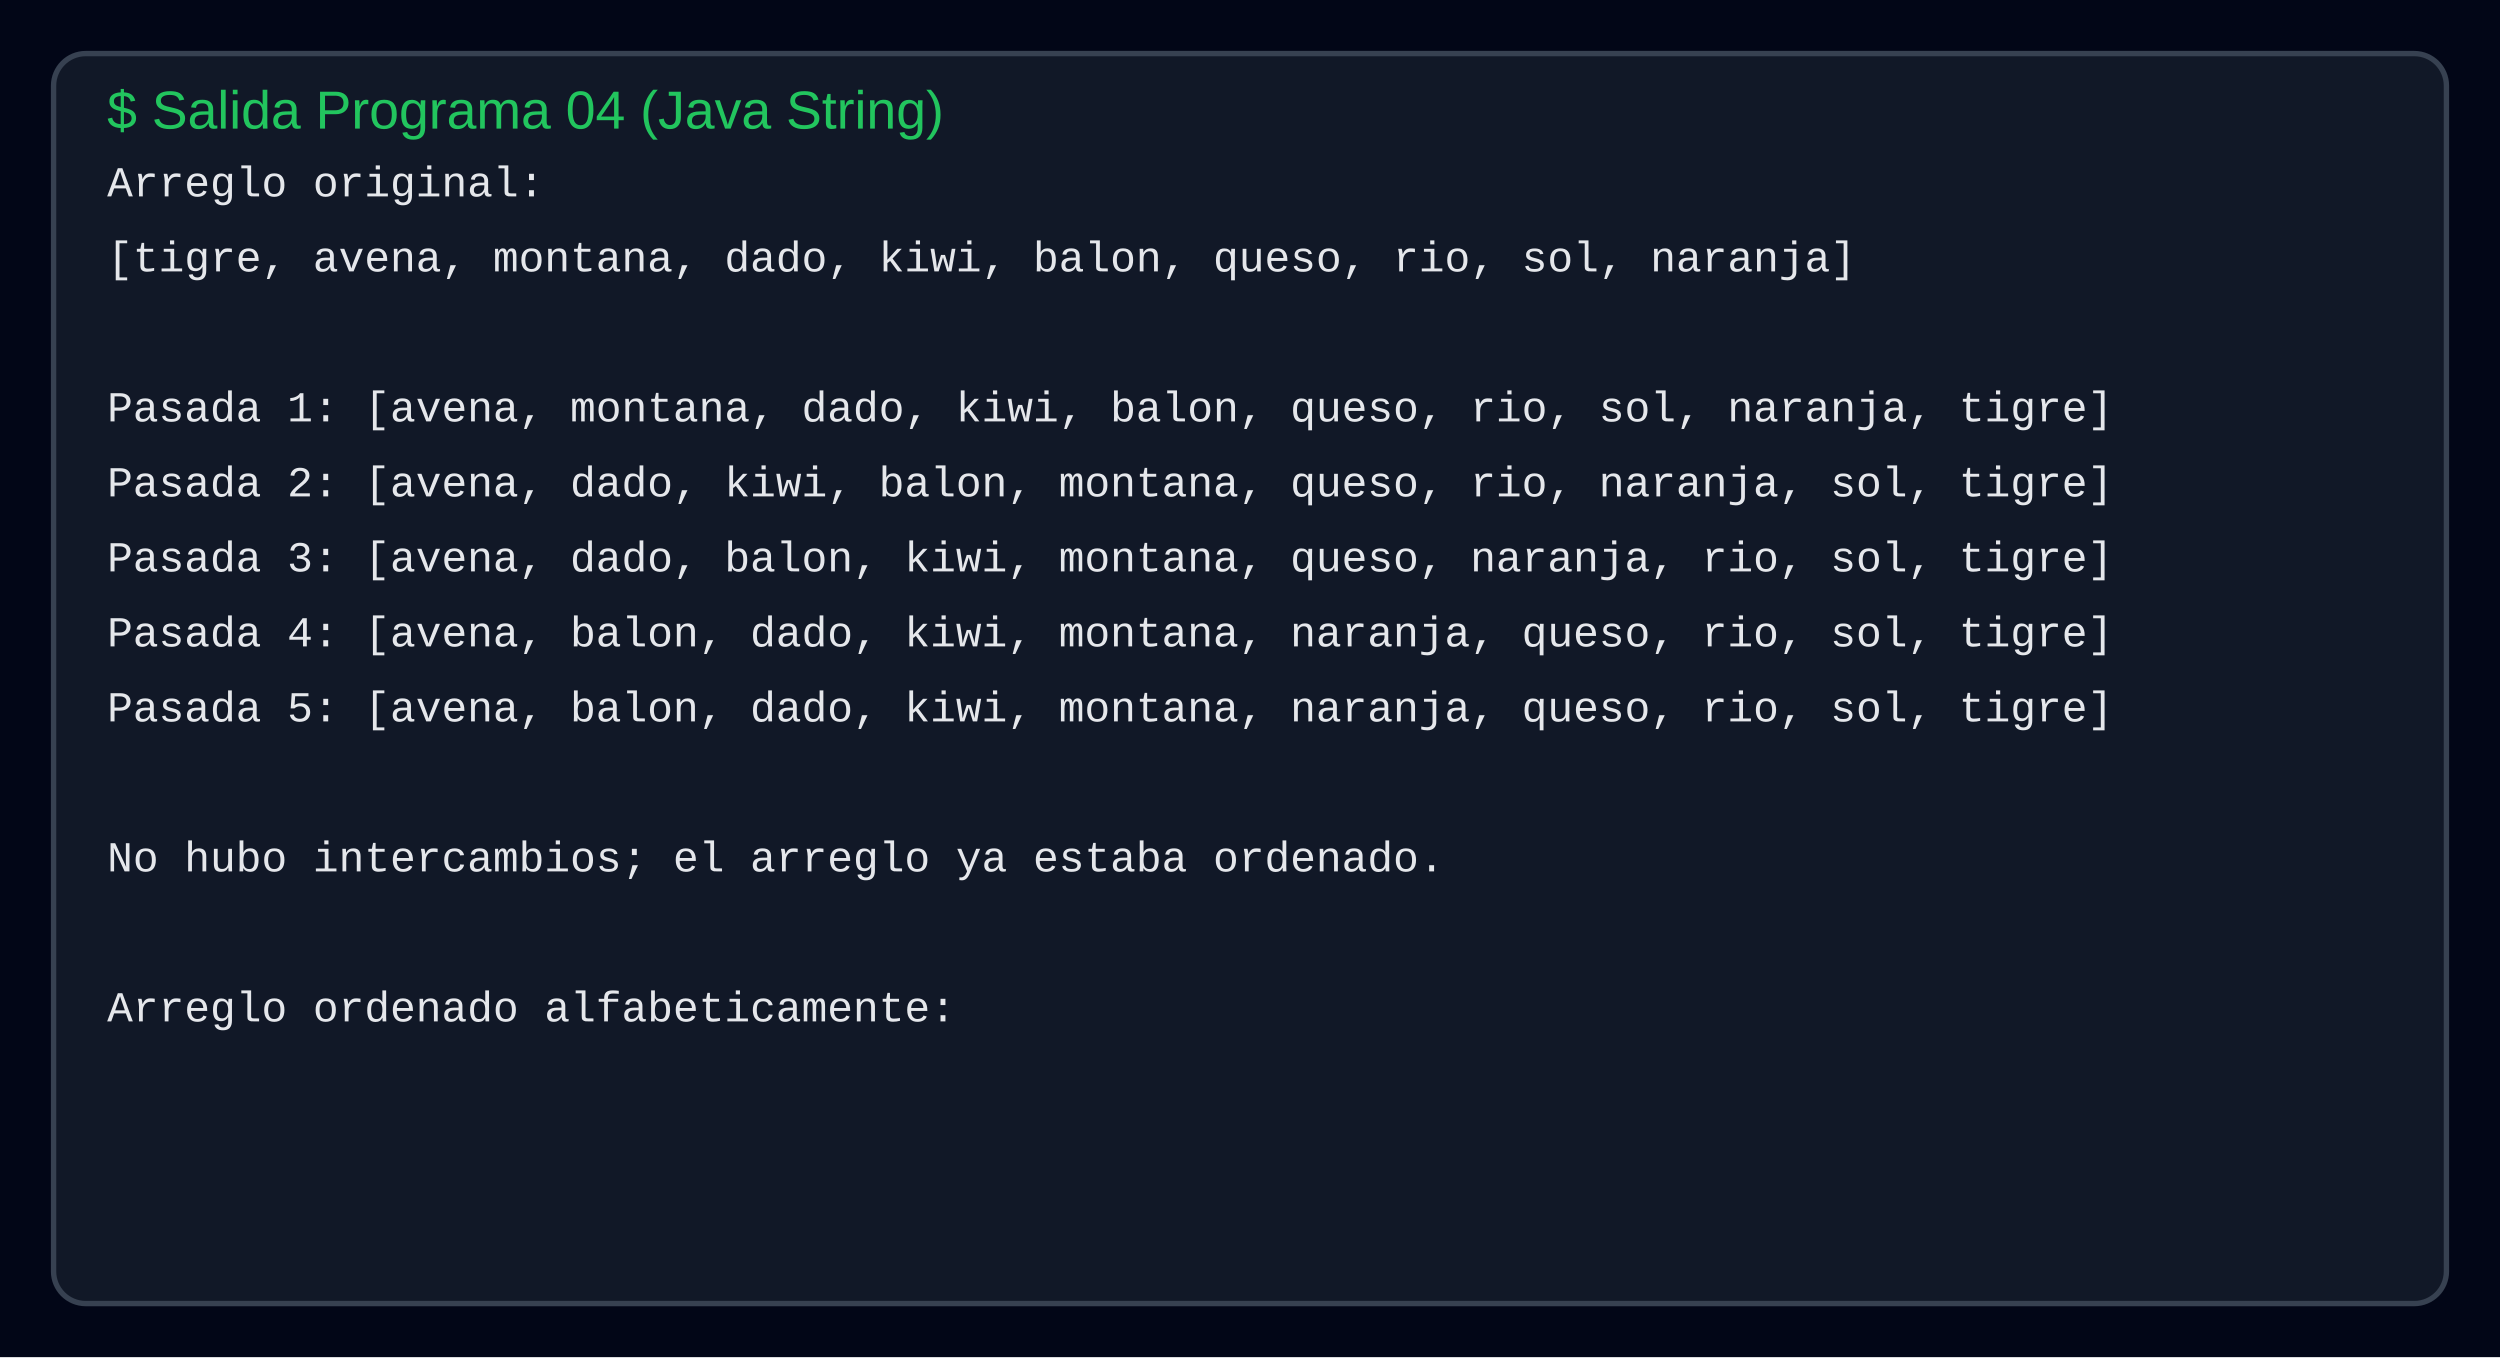
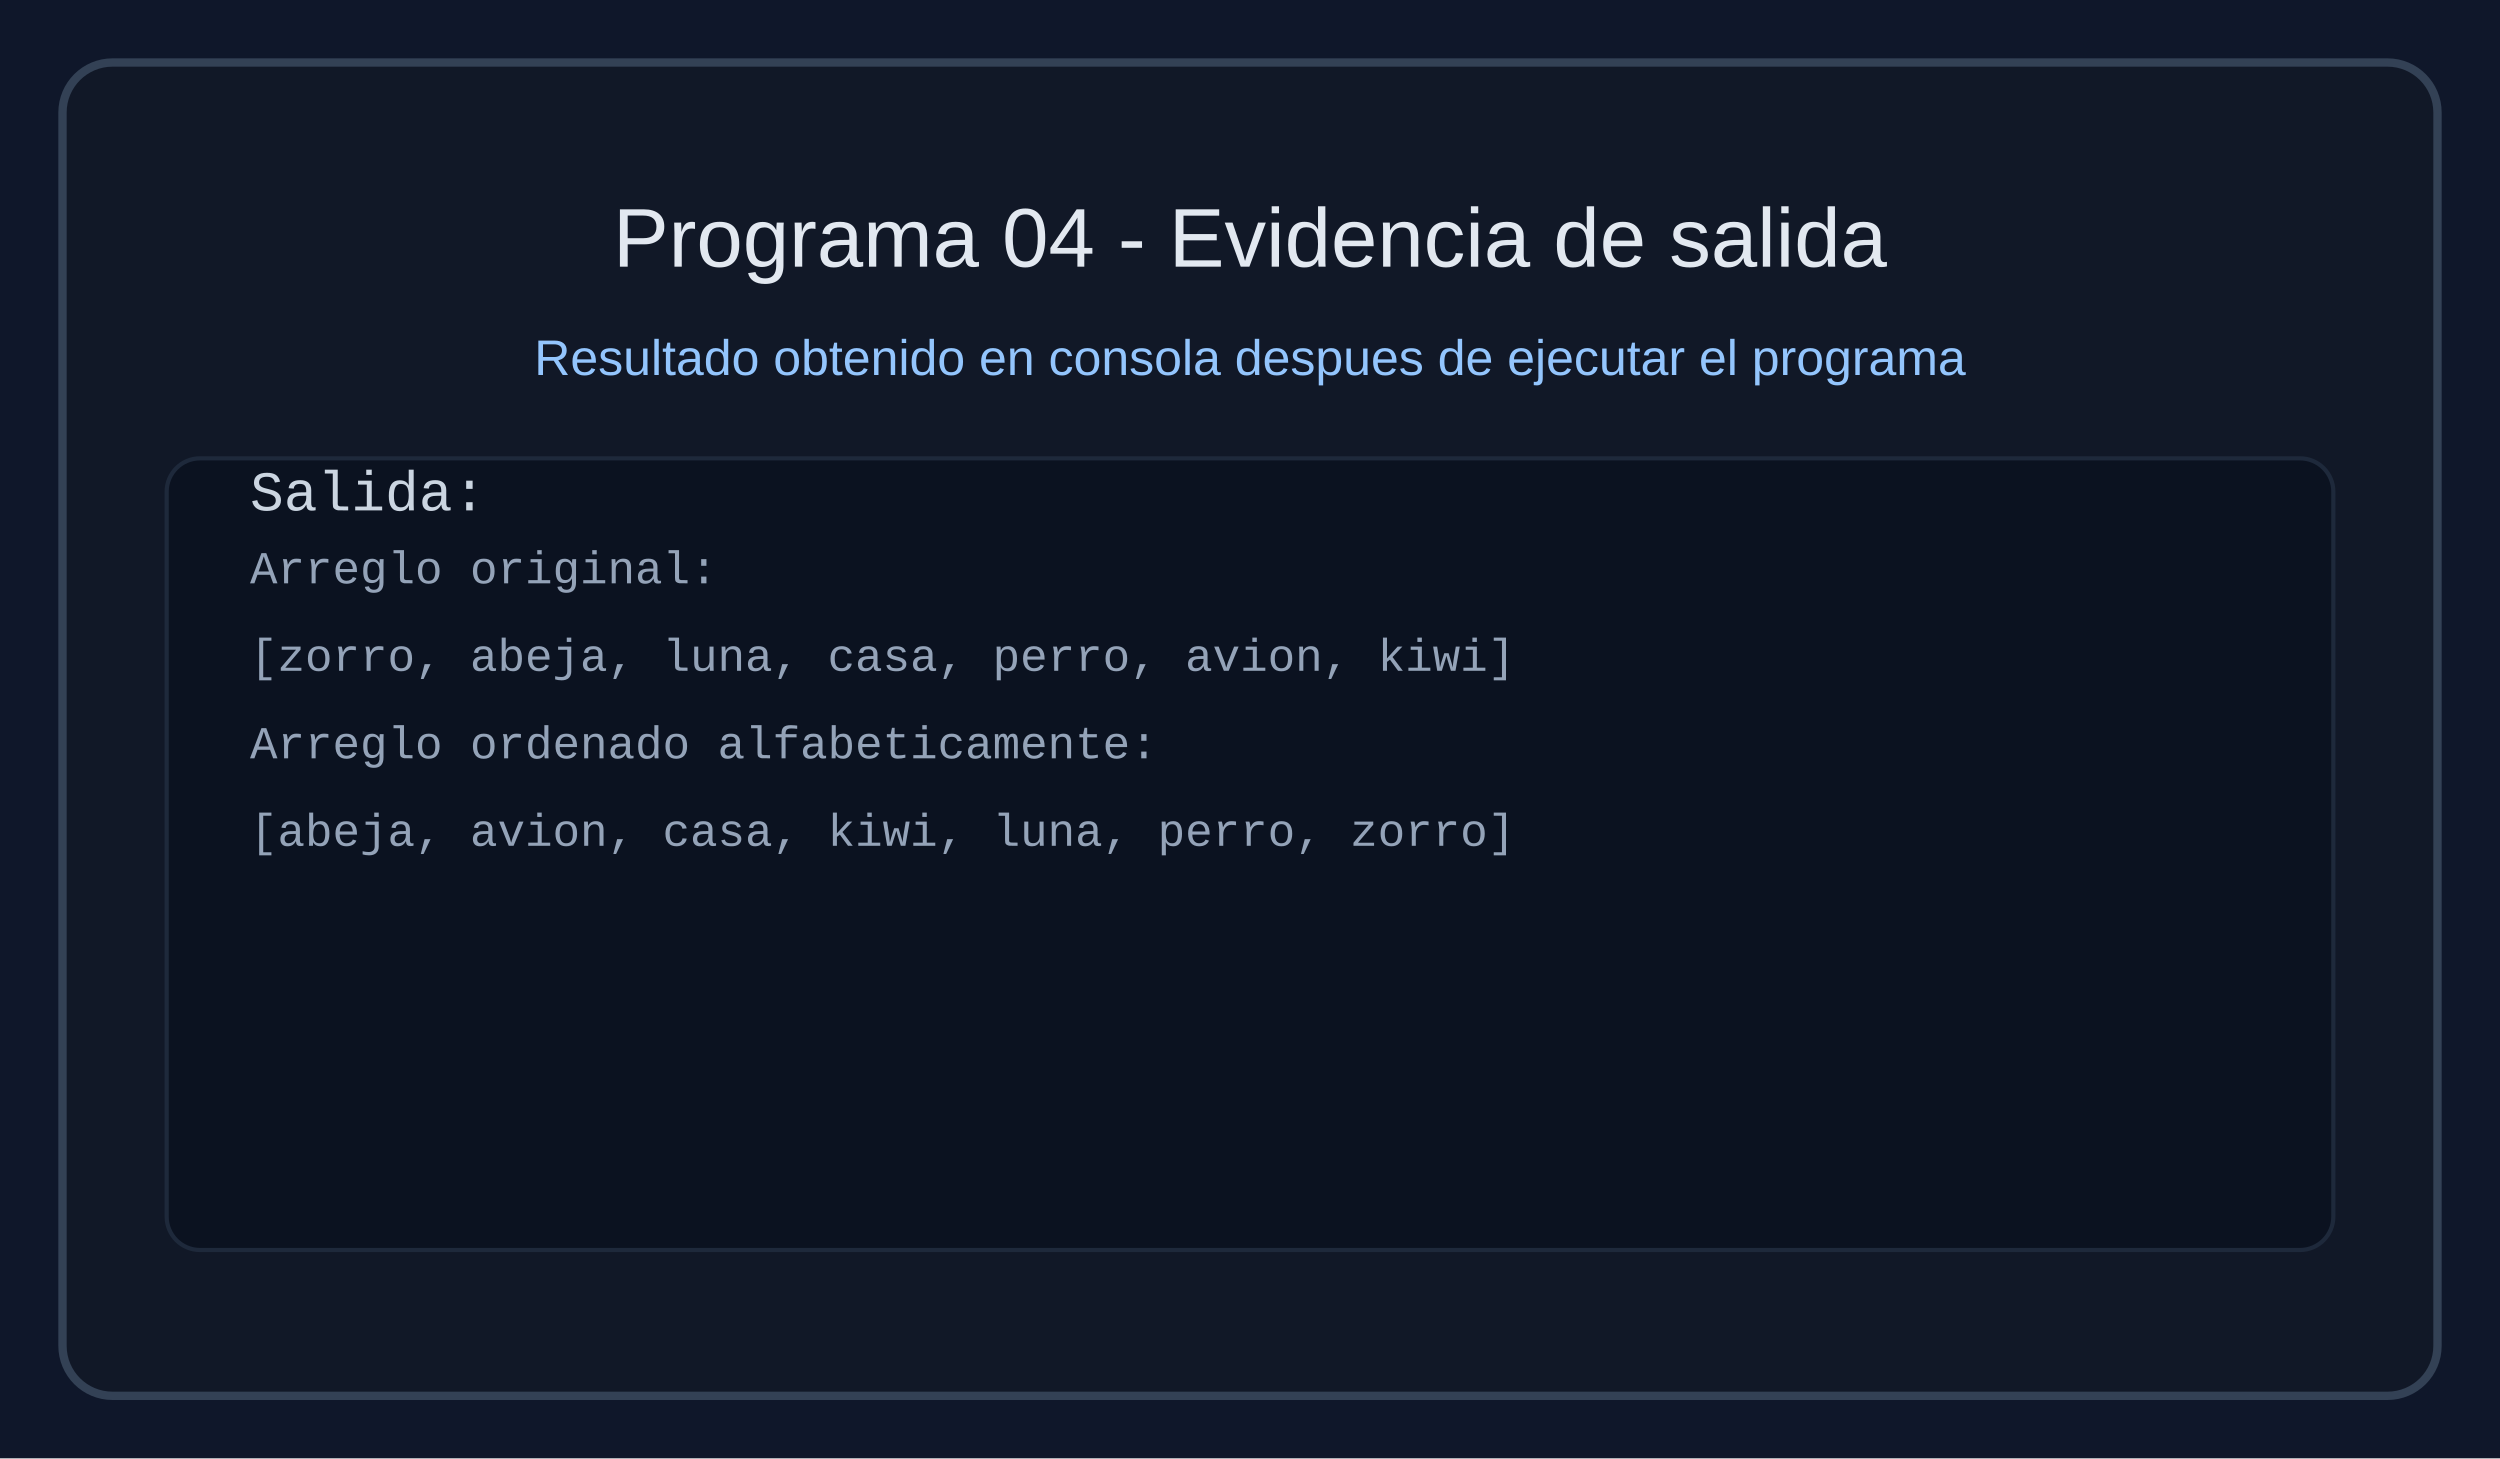
- <svg xmlns="http://www.w3.org/2000/svg" width="1400" height="760" viewBox="0 0 1400 760" role="img" aria-labelledby="title desc">
-   <rect width="1400" height="760" fill="#020617" />
-   <rect x="30" y="30" width="1340" height="700" rx="18" fill="#111827" stroke="#374151" stroke-width="3" />
-   <text x="60" y="72" fill="#22c55e" font-family="Arial, sans-serif" font-size="30">$ Salida Programa 04 (Java String)</text>
-   <text x="60" y="110" fill="#e5e7eb" font-family="'Courier New', monospace" font-size="24">Arreglo original:</text>
-   <text x="60" y="152" fill="#e5e7eb" font-family="'Courier New', monospace" font-size="24">[tigre, avena, montana, dado, kiwi, balon, queso, rio, sol, naranja]</text>
-   <text x="60" y="194" fill="#e5e7eb" font-family="'Courier New', monospace" font-size="24" />
-   <text x="60" y="236" fill="#e5e7eb" font-family="'Courier New', monospace" font-size="24">Pasada 1: [avena, montana, dado, kiwi, balon, queso, rio, sol, naranja, tigre]</text>
-   <text x="60" y="278" fill="#e5e7eb" font-family="'Courier New', monospace" font-size="24">Pasada 2: [avena, dado, kiwi, balon, montana, queso, rio, naranja, sol, tigre]</text>
-   <text x="60" y="320" fill="#e5e7eb" font-family="'Courier New', monospace" font-size="24">Pasada 3: [avena, dado, balon, kiwi, montana, queso, naranja, rio, sol, tigre]</text>
-   <text x="60" y="362" fill="#e5e7eb" font-family="'Courier New', monospace" font-size="24">Pasada 4: [avena, balon, dado, kiwi, montana, naranja, queso, rio, sol, tigre]</text>
-   <text x="60" y="404" fill="#e5e7eb" font-family="'Courier New', monospace" font-size="24">Pasada 5: [avena, balon, dado, kiwi, montana, naranja, queso, rio, sol, tigre]</text>
-   <text x="60" y="446" fill="#e5e7eb" font-family="'Courier New', monospace" font-size="24" />
-   <text x="60" y="488" fill="#e5e7eb" font-family="'Courier New', monospace" font-size="24">No hubo intercambios; el arreglo ya estaba ordenado.</text>
-   <text x="60" y="530" fill="#e5e7eb" font-family="'Courier New', monospace" font-size="24" />
-   <text x="60" y="572" fill="#e5e7eb" font-family="'Courier New', monospace" font-size="24">Arreglo ordenado alfabeticamente:</text>
+ <svg xmlns="http://www.w3.org/2000/svg" width="1200" height="700" viewBox="0 0 1200 700" role="img" aria-labelledby="title desc">
+   <rect width="1200" height="700" fill="#0f172a" />
+   <rect x="30" y="30" width="1140" height="640" rx="24" fill="#111827" stroke="#334155" stroke-width="4" />
+   <text x="600" y="128" text-anchor="middle" fill="#e2e8f0" font-family="Arial, sans-serif" font-size="40">Programa 04 - Evidencia de salida</text>
+   <text x="600" y="180" text-anchor="middle" fill="#93c5fd" font-family="Arial, sans-serif" font-size="24">Resultado obtenido en consola despues de ejecutar el programa</text>
+   <rect x="80" y="220" width="1040" height="380" rx="16" fill="#0b1220" stroke="#1e293b" stroke-width="2" />
+   <text x="120" y="245" fill="#cbd5e1" font-family="Courier New, monospace" font-size="27">Salida:</text>
+   <text x="120" y="280" fill="#94a3b8" font-family="Courier New, monospace" font-size="22">Arreglo original:</text>
+   <text x="120" y="322" fill="#94a3b8" font-family="Courier New, monospace" font-size="22">[zorro, abeja, luna, casa, perro, avion, kiwi]</text>
+   <text x="120" y="364" fill="#94a3b8" font-family="Courier New, monospace" font-size="22">Arreglo ordenado alfabeticamente:</text>
+   <text x="120" y="406" fill="#94a3b8" font-family="Courier New, monospace" font-size="22">[abeja, avion, casa, kiwi, luna, perro, zorro]</text>
</svg>
